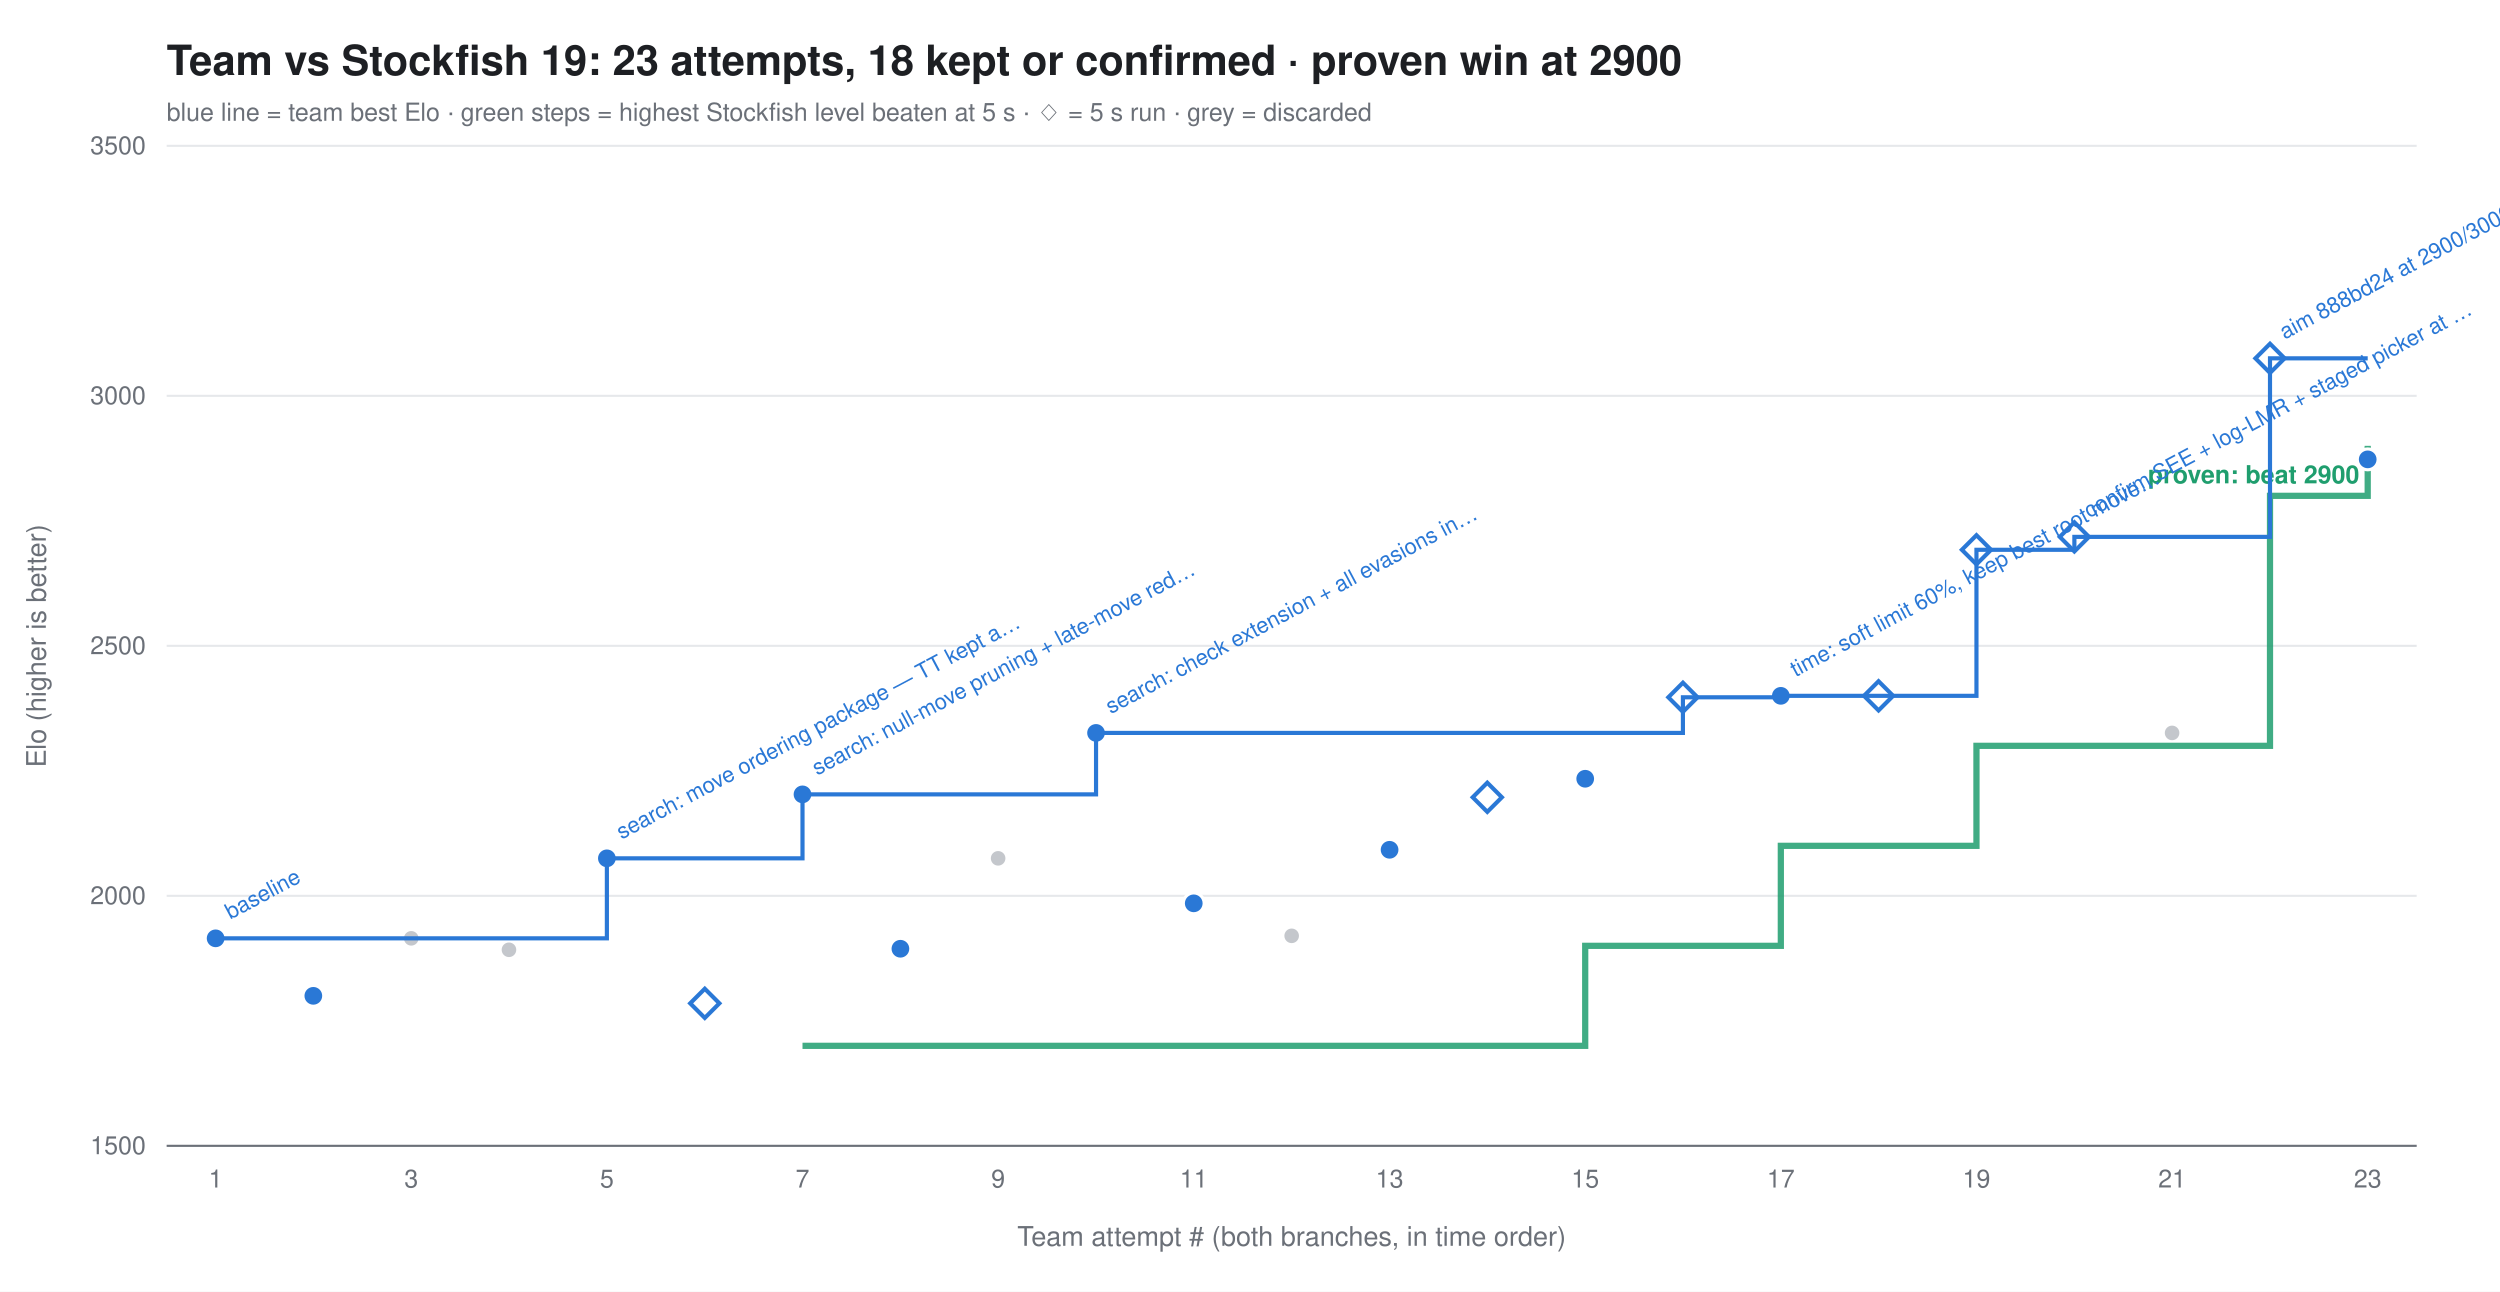
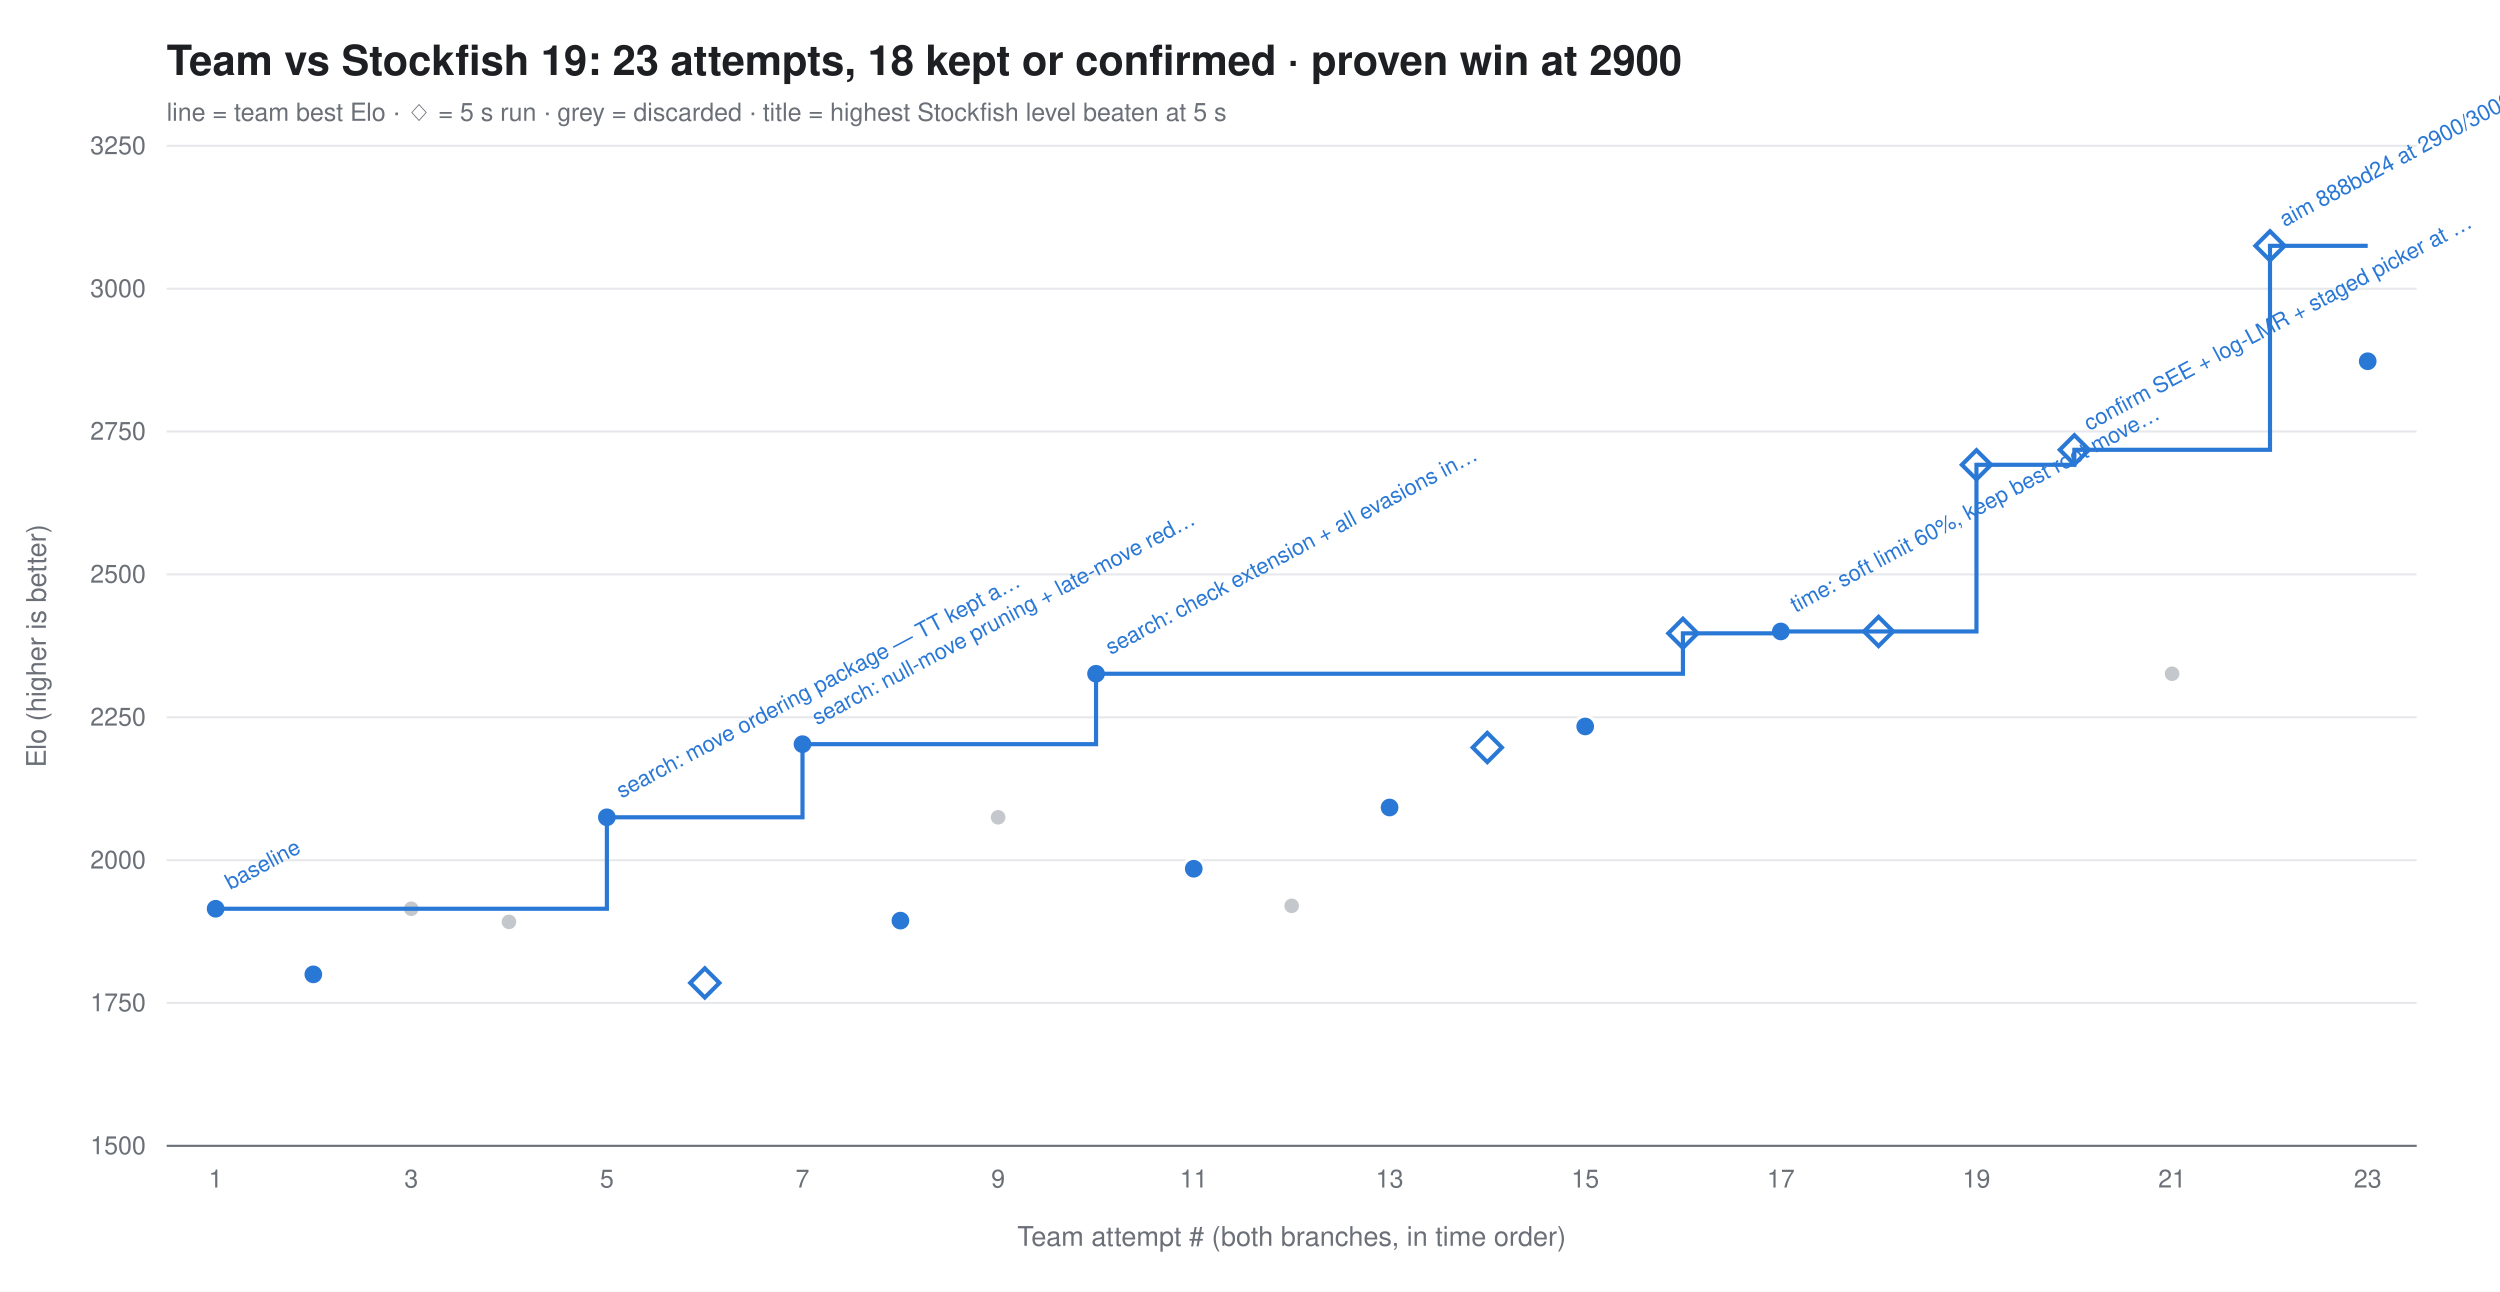
<svg xmlns="http://www.w3.org/2000/svg" width="1200" height="620" viewBox="0 0 1200 620" font-family="-apple-system,Segoe UI,Helvetica,Arial,sans-serif">
  <rect width="1200" height="620" fill="#ffffff" />
  <text x="80" y="36" font-size="20" font-weight="600" fill="#1d1f23">Team vs Stockfish 19: 23 attempts, 18 kept or confirmed · proven win at 2900</text>
  <line x1="80" x2="1160" y1="550.0" y2="550.0" stroke="#e6e8eb" />
  <text x="70" y="554.0" font-size="12" text-anchor="end" fill="#6b7078">1500</text>
-   <line x1="80" x2="1160" y1="430.0" y2="430.0" stroke="#e6e8eb" />
-   <text x="70" y="434.0" font-size="12" text-anchor="end" fill="#6b7078">2000</text>
-   <line x1="80" x2="1160" y1="310.0" y2="310.0" stroke="#e6e8eb" />
-   <text x="70" y="314.0" font-size="12" text-anchor="end" fill="#6b7078">2500</text>
-   <line x1="80" x2="1160" y1="190.0" y2="190.0" stroke="#e6e8eb" />
-   <text x="70" y="194.0" font-size="12" text-anchor="end" fill="#6b7078">3000</text>
+   <line x1="80" x2="1160" y1="481.4" y2="481.4" stroke="#e6e8eb" />
+   <text x="70" y="485.4" font-size="12" text-anchor="end" fill="#6b7078">1750</text>
+   <line x1="80" x2="1160" y1="412.9" y2="412.9" stroke="#e6e8eb" />
+   <text x="70" y="416.9" font-size="12" text-anchor="end" fill="#6b7078">2000</text>
+   <line x1="80" x2="1160" y1="344.3" y2="344.3" stroke="#e6e8eb" />
+   <text x="70" y="348.3" font-size="12" text-anchor="end" fill="#6b7078">2250</text>
+   <line x1="80" x2="1160" y1="275.7" y2="275.7" stroke="#e6e8eb" />
+   <text x="70" y="279.7" font-size="12" text-anchor="end" fill="#6b7078">2500</text>
+   <line x1="80" x2="1160" y1="207.1" y2="207.1" stroke="#e6e8eb" />
+   <text x="70" y="211.1" font-size="12" text-anchor="end" fill="#6b7078">2750</text>
+   <line x1="80" x2="1160" y1="138.6" y2="138.6" stroke="#e6e8eb" />
+   <text x="70" y="142.6" font-size="12" text-anchor="end" fill="#6b7078">3000</text>
  <line x1="80" x2="1160" y1="70.0" y2="70.0" stroke="#e6e8eb" />
-   <text x="70" y="74.0" font-size="12" text-anchor="end" fill="#6b7078">3500</text>
+   <text x="70" y="74.0" font-size="12" text-anchor="end" fill="#6b7078">3250</text>
  <text x="103.5" y="570" font-size="12" text-anchor="middle" fill="#6b7078">1</text>
  <text x="197.4" y="570" font-size="12" text-anchor="middle" fill="#6b7078">3</text>
  <text x="291.3" y="570" font-size="12" text-anchor="middle" fill="#6b7078">5</text>
  <text x="385.2" y="570" font-size="12" text-anchor="middle" fill="#6b7078">7</text>
  <text x="479.1" y="570" font-size="12" text-anchor="middle" fill="#6b7078">9</text>
  <text x="573.0" y="570" font-size="12" text-anchor="middle" fill="#6b7078">11</text>
  <text x="667.0" y="570" font-size="12" text-anchor="middle" fill="#6b7078">13</text>
  <text x="760.9" y="570" font-size="12" text-anchor="middle" fill="#6b7078">15</text>
  <text x="854.8" y="570" font-size="12" text-anchor="middle" fill="#6b7078">17</text>
  <text x="948.7" y="570" font-size="12" text-anchor="middle" fill="#6b7078">19</text>
  <text x="1042.6" y="570" font-size="12" text-anchor="middle" fill="#6b7078">21</text>
  <text x="1136.5" y="570" font-size="12" text-anchor="middle" fill="#6b7078">23</text>
  <line x1="80" x2="1160" y1="550" y2="550" stroke="#6b7078" />
  <text x="620.0" y="598" font-size="13" text-anchor="middle" fill="#6b7078">Team attempt # (both branches, in time order)</text>
  <text x="22" y="310.0" font-size="13" text-anchor="middle" fill="#6b7078" transform="rotate(-90 22 310.0)">Elo (higher is better)</text>
-   <path d="M385.2,502.0 L432.2,502.0 L479.1,502.0 L526.1,502.0 L573.0,502.0 L620.0,502.0 L667.0,502.0 L713.9,502.0 L760.9,502.0 L760.9,454.0 L807.8,454.0 L854.8,454.0 L854.8,406.0 L901.7,406.0 L948.7,406.0 L948.7,358.0 L995.7,358.0 L1042.6,358.0 L1089.6,358.0 L1089.6,238.0 L1136.5,238.0 L1136.5,214.0" fill="none" stroke="#1f9e6e" stroke-width="3" opacity="0.85" />
-   <text x="1132.5" y="232.0" font-size="12" font-weight="600" text-anchor="end" fill="#1f9e6e">proven: beat 2900</text>
-   <circle cx="103.5" cy="450.4" r="5" fill="#2a78d6" stroke="#ffffff" stroke-width="1.5" />
-   <circle cx="150.4" cy="478.0" r="5" fill="#2a78d6" stroke="#ffffff" stroke-width="1.5" />
-   <circle cx="197.4" cy="450.4" r="3.5" fill="#c4c7cc" />
-   <circle cx="244.3" cy="455.9" r="3.5" fill="#c4c7cc" />
-   <circle cx="291.3" cy="412.0" r="5" fill="#2a78d6" stroke="#ffffff" stroke-width="1.5" />
-   <path d="M338.3,474.6 L345.3,481.6 L338.3,488.6 L331.3,481.6 Z" fill="#ffffff" stroke="#2a78d6" stroke-width="2" />
-   <circle cx="385.2" cy="381.3" r="5" fill="#2a78d6" stroke="#ffffff" stroke-width="1.5" />
-   <circle cx="432.2" cy="455.4" r="5" fill="#2a78d6" stroke="#ffffff" stroke-width="1.5" />
-   <circle cx="479.1" cy="412.0" r="3.5" fill="#c4c7cc" />
-   <circle cx="526.1" cy="351.8" r="5" fill="#2a78d6" stroke="#ffffff" stroke-width="1.5" />
-   <circle cx="573.0" cy="433.6" r="5" fill="#2a78d6" stroke="#ffffff" stroke-width="1.5" />
-   <circle cx="620.0" cy="449.2" r="3.5" fill="#c4c7cc" />
-   <circle cx="667.0" cy="407.9" r="5" fill="#2a78d6" stroke="#ffffff" stroke-width="1.5" />
-   <path d="M713.9,375.7 L720.9,382.7 L713.9,389.7 L706.9,382.7 Z" fill="#ffffff" stroke="#2a78d6" stroke-width="2" />
-   <circle cx="760.9" cy="373.8" r="5" fill="#2a78d6" stroke="#ffffff" stroke-width="1.5" />
-   <path d="M807.8,327.7 L814.8,334.7 L807.8,341.7 L800.8,334.7 Z" fill="#ffffff" stroke="#2a78d6" stroke-width="2" />
-   <circle cx="854.8" cy="334.0" r="5" fill="#2a78d6" stroke="#ffffff" stroke-width="1.5" />
-   <path d="M901.7,327.0 L908.7,334.0 L901.7,341.0 L894.7,334.0 Z" fill="#ffffff" stroke="#2a78d6" stroke-width="2" />
-   <path d="M948.7,256.9 L955.7,263.9 L948.7,270.9 L941.7,263.9 Z" fill="#ffffff" stroke="#2a78d6" stroke-width="2" />
-   <path d="M995.7,250.7 L1002.7,257.7 L995.7,264.7 L988.7,257.7 Z" fill="#ffffff" stroke="#2a78d6" stroke-width="2" />
-   <circle cx="1042.6" cy="351.8" r="3.5" fill="#c4c7cc" />
-   <path d="M1089.6,165.0 L1096.6,172.0 L1089.6,179.0 L1082.6,172.0 Z" fill="#ffffff" stroke="#2a78d6" stroke-width="2" />
-   <circle cx="1136.5" cy="220.5" r="5" fill="#2a78d6" stroke="#ffffff" stroke-width="1.5" />
-   <path d="M103.5,450.4 L291.3,450.4 L291.3,412.0 L385.2,412.0 L385.2,381.3 L526.1,381.3 L526.1,351.8 L807.8,351.8 L807.8,334.7 L854.8,334.7 L854.8,334.0 L948.7,334.0 L948.7,263.9 L995.7,263.9 L995.7,257.7 L1089.6,257.7 L1089.6,172.0 L1136.5,172.0" fill="none" stroke="#2a78d6" stroke-width="2" />
-   <text x="1096.6" y="163.0" font-size="10.5" fill="#2a78d6" transform="rotate(-28 1096.6 163.0)">aim 888bd24 at 2900/3000/3100 at 5s/move …</text>
-   <text x="1002.7" y="248.7" font-size="10.5" fill="#2a78d6" transform="rotate(-28 1002.7 248.7)">confirm SEE + log-LMR + staged picker at …</text>
-   <text x="861.8" y="325.0" font-size="10.5" fill="#2a78d6" transform="rotate(-28 861.8 325.0)">time: soft limit 60%, keep best root move…</text>
-   <text x="533.1" y="342.8" font-size="10.5" fill="#2a78d6" transform="rotate(-28 533.1 342.8)">search: check extension + all evasions in…</text>
-   <text x="392.2" y="372.3" font-size="10.5" fill="#2a78d6" transform="rotate(-28 392.2 372.3)">search: null-move pruning + late-move red…</text>
-   <text x="298.3" y="403.0" font-size="10.5" fill="#2a78d6" transform="rotate(-28 298.3 403.0)">search: move ordering package — TT kept a…</text>
-   <text x="110.5" y="441.4" font-size="10.5" fill="#2a78d6" transform="rotate(-28 110.5 441.4)">baseline</text>
-   <text x="80" y="58" font-size="12" fill="#6b7078">blue line = team best Elo · green steps = highest Stockfish level beaten at 5 s · ◇ = 5 s run · grey = discarded</text>
+   <circle cx="103.5" cy="436.2" r="5" fill="#2a78d6" stroke="#ffffff" stroke-width="1.5" />
+   <circle cx="150.4" cy="467.7" r="5" fill="#2a78d6" stroke="#ffffff" stroke-width="1.5" />
+   <circle cx="197.4" cy="436.2" r="3.5" fill="#c4c7cc" />
+   <circle cx="244.3" cy="442.5" r="3.5" fill="#c4c7cc" />
+   <circle cx="291.3" cy="392.3" r="5" fill="#2a78d6" stroke="#ffffff" stroke-width="1.5" />
+   <path d="M338.3,464.8 L345.3,471.8 L338.3,478.8 L331.3,471.8 Z" fill="#ffffff" stroke="#2a78d6" stroke-width="2" />
+   <circle cx="385.2" cy="357.2" r="5" fill="#2a78d6" stroke="#ffffff" stroke-width="1.5" />
+   <circle cx="432.2" cy="441.9" r="5" fill="#2a78d6" stroke="#ffffff" stroke-width="1.5" />
+   <circle cx="479.1" cy="392.3" r="3.5" fill="#c4c7cc" />
+   <circle cx="526.1" cy="323.4" r="5" fill="#2a78d6" stroke="#ffffff" stroke-width="1.5" />
+   <circle cx="573.0" cy="417.0" r="5" fill="#2a78d6" stroke="#ffffff" stroke-width="1.5" />
+   <circle cx="620.0" cy="434.8" r="3.5" fill="#c4c7cc" />
+   <circle cx="667.0" cy="387.6" r="5" fill="#2a78d6" stroke="#ffffff" stroke-width="1.5" />
+   <path d="M713.9,351.8 L720.9,358.8 L713.9,365.8 L706.9,358.8 Z" fill="#ffffff" stroke="#2a78d6" stroke-width="2" />
+   <circle cx="760.9" cy="348.7" r="5" fill="#2a78d6" stroke="#ffffff" stroke-width="1.5" />
+   <path d="M807.8,297.0 L814.8,304.0 L807.8,311.0 L800.8,304.0 Z" fill="#ffffff" stroke="#2a78d6" stroke-width="2" />
+   <circle cx="854.8" cy="303.1" r="5" fill="#2a78d6" stroke="#ffffff" stroke-width="1.5" />
+   <path d="M901.7,296.1 L908.7,303.1 L901.7,310.1 L894.7,303.1 Z" fill="#ffffff" stroke="#2a78d6" stroke-width="2" />
+   <path d="M948.7,216.1 L955.7,223.1 L948.7,230.1 L941.7,223.1 Z" fill="#ffffff" stroke="#2a78d6" stroke-width="2" />
+   <path d="M995.7,208.9 L1002.7,215.9 L995.7,222.9 L988.7,215.9 Z" fill="#ffffff" stroke="#2a78d6" stroke-width="2" />
+   <circle cx="1042.6" cy="323.4" r="3.5" fill="#c4c7cc" />
+   <path d="M1089.6,111.0 L1096.6,118.0 L1089.6,125.0 L1082.6,118.0 Z" fill="#ffffff" stroke="#2a78d6" stroke-width="2" />
+   <circle cx="1136.5" cy="173.4" r="5" fill="#2a78d6" stroke="#ffffff" stroke-width="1.5" />
+   <path d="M103.5,436.2 L291.3,436.2 L291.3,392.3 L385.2,392.3 L385.2,357.2 L526.1,357.2 L526.1,323.4 L807.8,323.4 L807.8,304.0 L854.8,304.0 L854.8,303.1 L948.7,303.1 L948.7,223.1 L995.7,223.1 L995.7,215.9 L1089.6,215.9 L1089.6,118.0 L1136.5,118.0" fill="none" stroke="#2a78d6" stroke-width="2" />
+   <text x="1096.6" y="109.0" font-size="10.5" fill="#2a78d6" transform="rotate(-28 1096.6 109.0)">aim 888bd24 at 2900/3000/3100 at 5s/move …</text>
+   <text x="1002.7" y="206.9" font-size="10.5" fill="#2a78d6" transform="rotate(-28 1002.7 206.9)">confirm SEE + log-LMR + staged picker at …</text>
+   <text x="861.8" y="294.1" font-size="10.5" fill="#2a78d6" transform="rotate(-28 861.8 294.1)">time: soft limit 60%, keep best root move…</text>
+   <text x="533.1" y="314.4" font-size="10.5" fill="#2a78d6" transform="rotate(-28 533.1 314.4)">search: check extension + all evasions in…</text>
+   <text x="392.2" y="348.2" font-size="10.5" fill="#2a78d6" transform="rotate(-28 392.2 348.2)">search: null-move pruning + late-move red…</text>
+   <text x="298.3" y="383.3" font-size="10.5" fill="#2a78d6" transform="rotate(-28 298.3 383.3)">search: move ordering package — TT kept a…</text>
+   <text x="110.5" y="427.2" font-size="10.5" fill="#2a78d6" transform="rotate(-28 110.5 427.2)">baseline</text>
+   <text x="80" y="58" font-size="12" fill="#6b7078">line = team best Elo · ◇ = 5 s run · grey = discarded · title = highest Stockfish level beaten at 5 s</text>
</svg>
